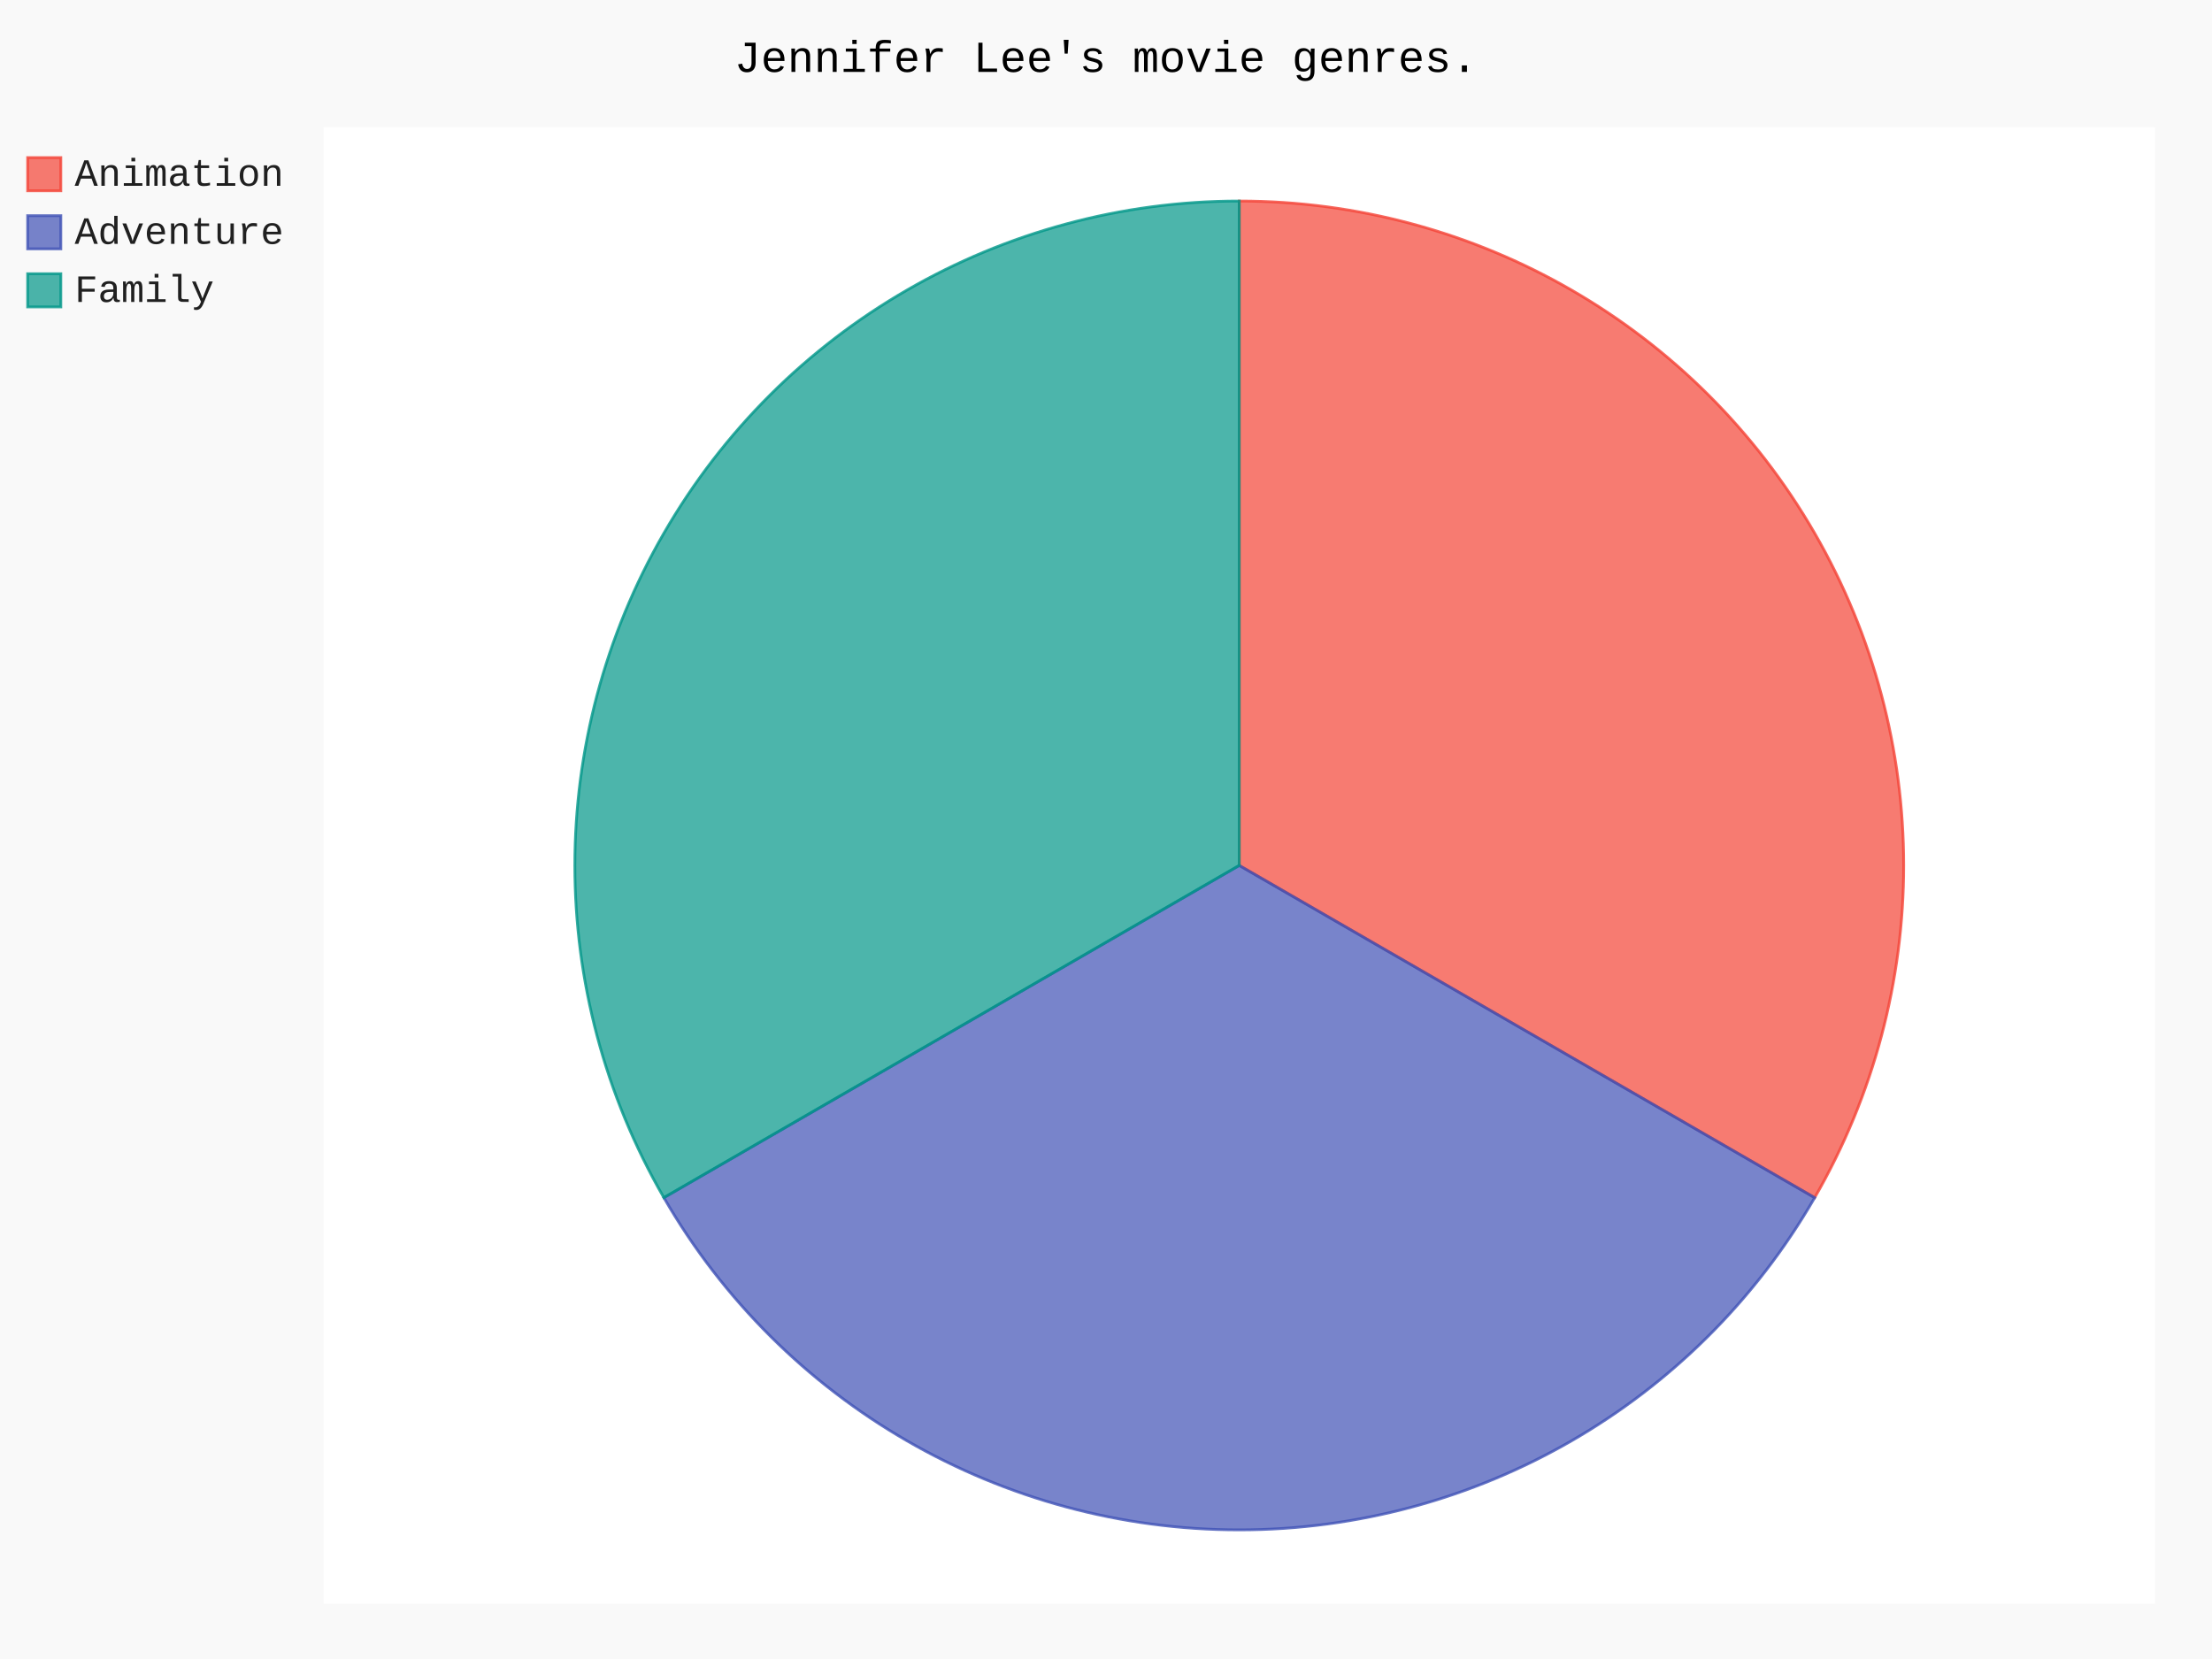
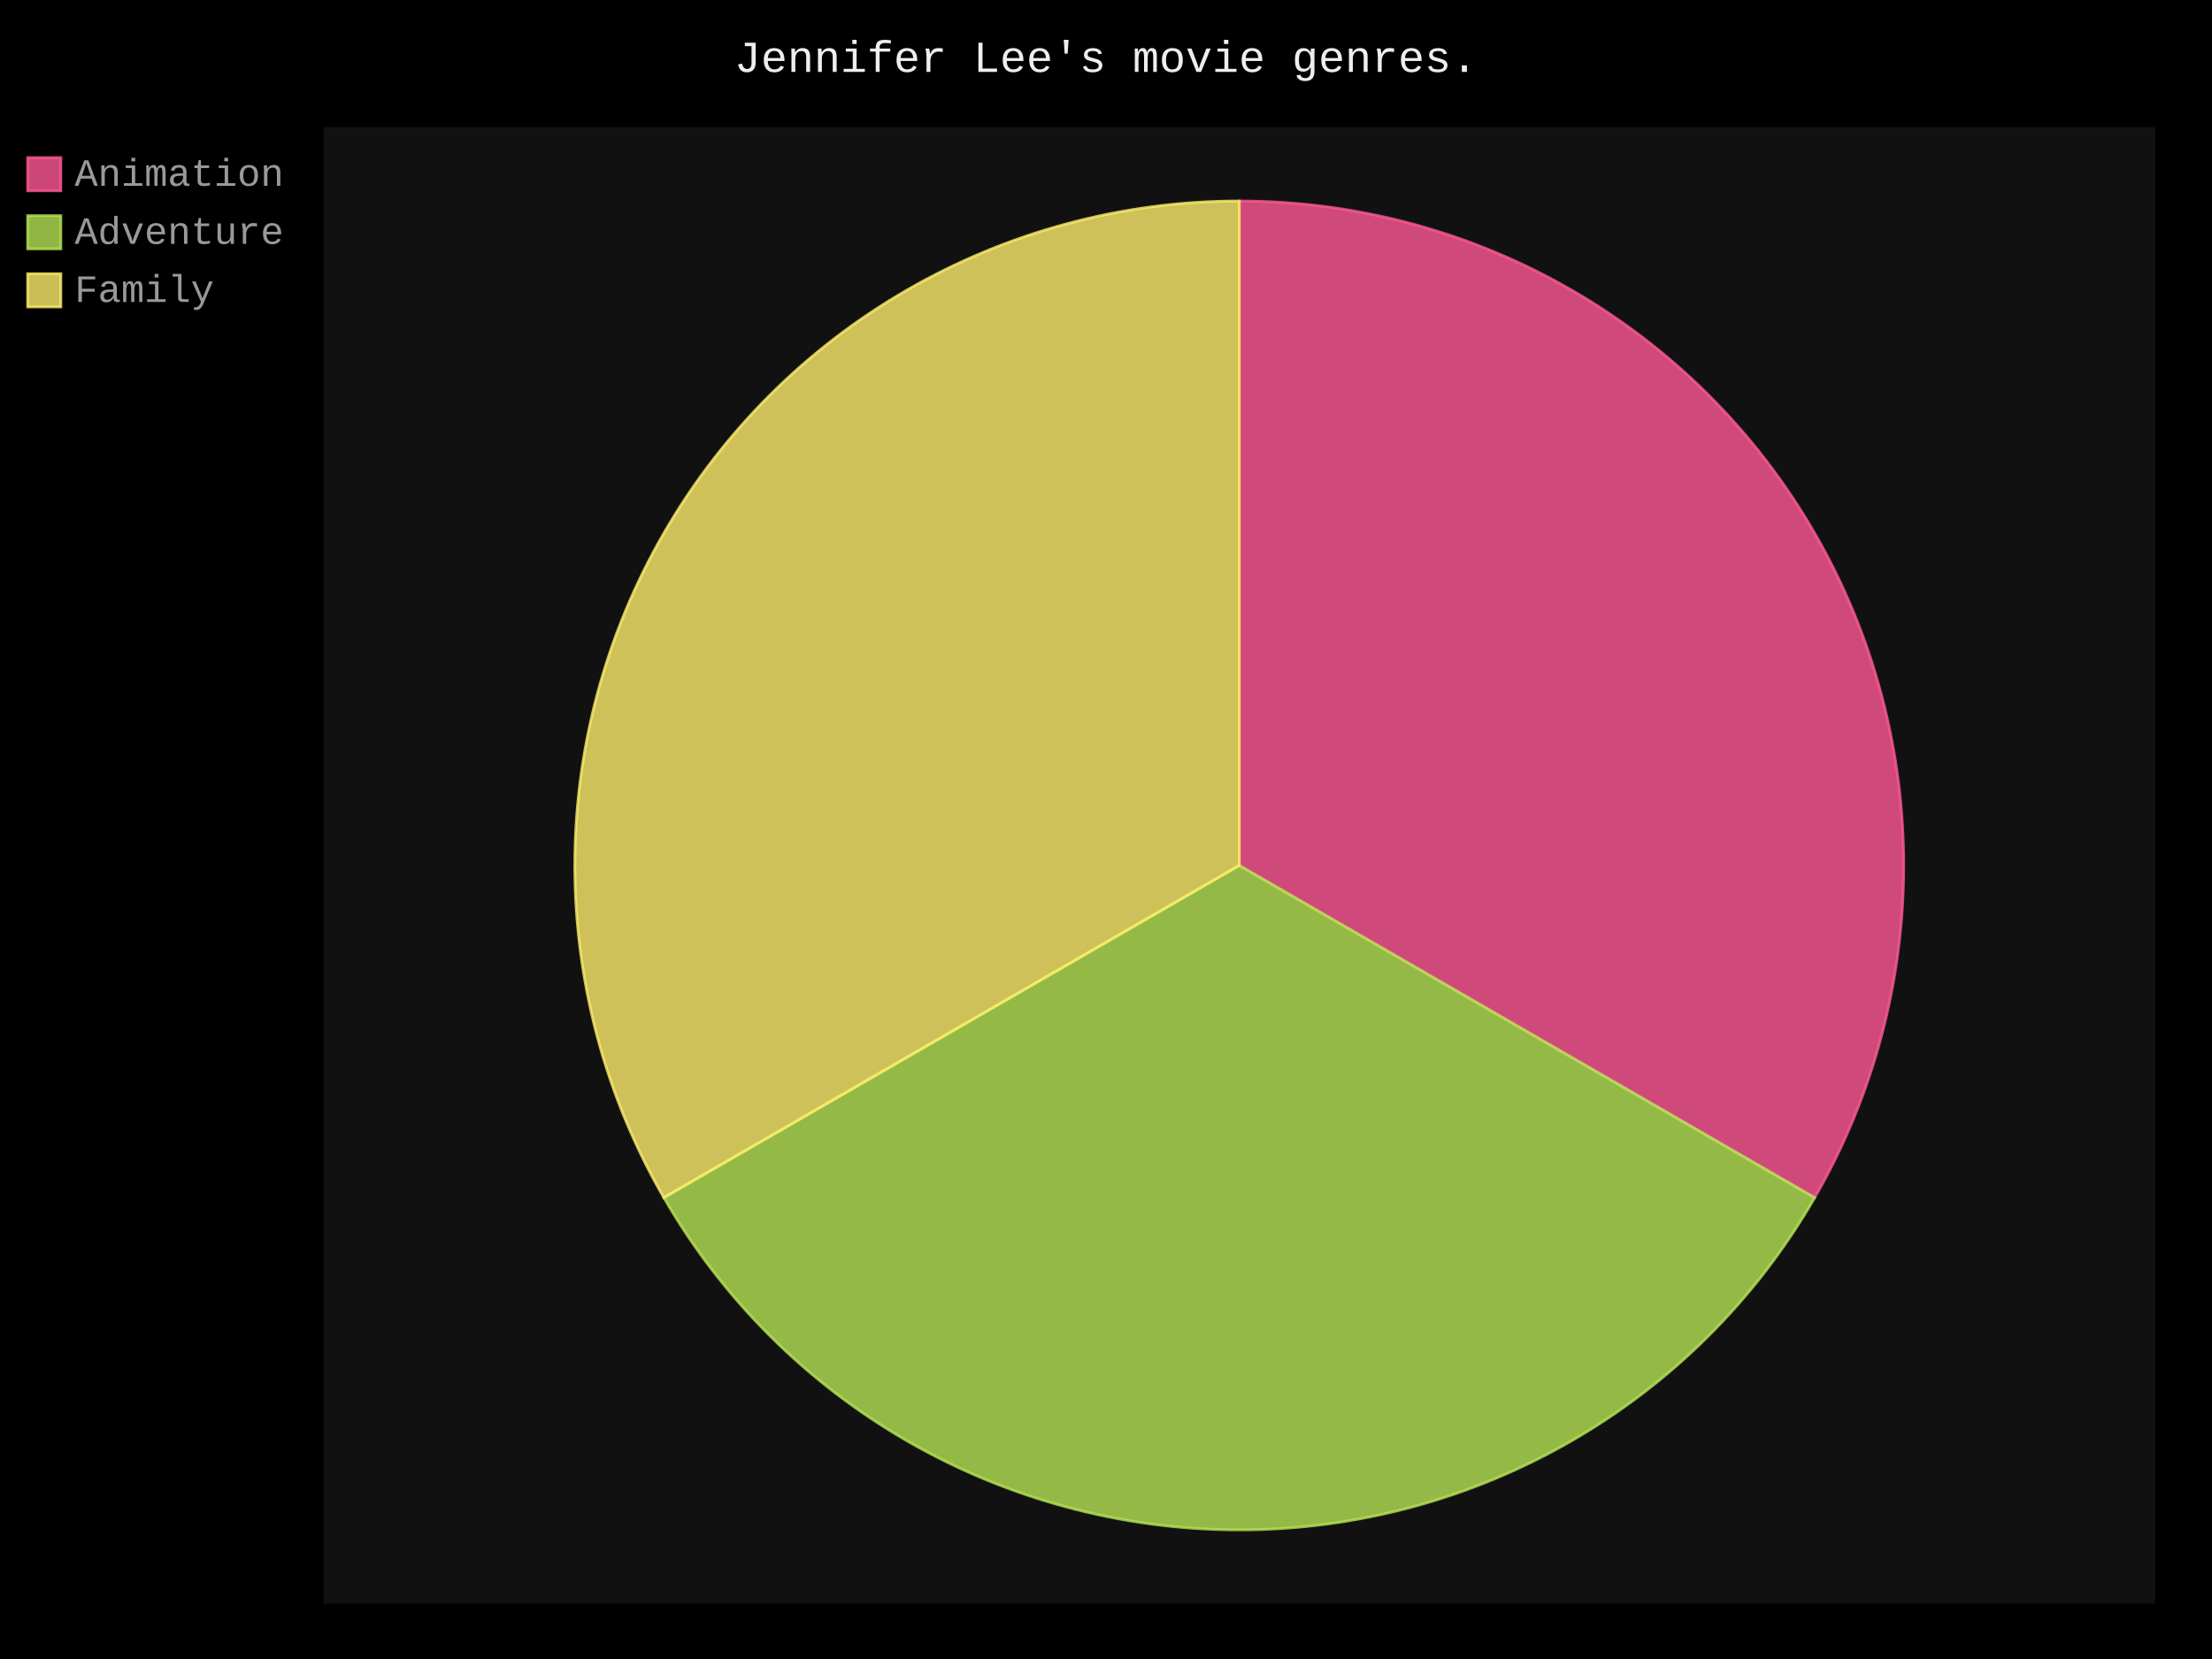
- <svg xmlns="http://www.w3.org/2000/svg" id="chart-fdfe47d0-1183-478e-ac67-2933bd5e03ec" class="pygal-chart" viewBox="0 0 800 600">
+ <svg xmlns="http://www.w3.org/2000/svg" id="chart-43589003-9077-4f77-8d69-53d5dabf3b7e" class="pygal-chart" viewBox="0 0 800 600">
  <defs>
-     <style type="text/css">#chart-fdfe47d0-1183-478e-ac67-2933bd5e03ec{-webkit-user-select:none;-webkit-font-smoothing:antialiased;font-family:Consolas,"Liberation Mono",Menlo,Courier,monospace}#chart-fdfe47d0-1183-478e-ac67-2933bd5e03ec .title{font-family:Consolas,"Liberation Mono",Menlo,Courier,monospace;font-size:16px}#chart-fdfe47d0-1183-478e-ac67-2933bd5e03ec .legends .legend text{font-family:Consolas,"Liberation Mono",Menlo,Courier,monospace;font-size:14px}#chart-fdfe47d0-1183-478e-ac67-2933bd5e03ec .axis text{font-family:Consolas,"Liberation Mono",Menlo,Courier,monospace;font-size:10px}#chart-fdfe47d0-1183-478e-ac67-2933bd5e03ec .axis text.major{font-family:Consolas,"Liberation Mono",Menlo,Courier,monospace;font-size:10px}#chart-fdfe47d0-1183-478e-ac67-2933bd5e03ec .text-overlay text.value{font-family:Consolas,"Liberation Mono",Menlo,Courier,monospace;font-size:16px}#chart-fdfe47d0-1183-478e-ac67-2933bd5e03ec .text-overlay text.label{font-family:Consolas,"Liberation Mono",Menlo,Courier,monospace;font-size:10px}#chart-fdfe47d0-1183-478e-ac67-2933bd5e03ec .tooltip{font-family:Consolas,"Liberation Mono",Menlo,Courier,monospace;font-size:14px}#chart-fdfe47d0-1183-478e-ac67-2933bd5e03ec text.no_data{font-family:Consolas,"Liberation Mono",Menlo,Courier,monospace;font-size:64px}
- #chart-fdfe47d0-1183-478e-ac67-2933bd5e03ec{background-color:rgba(249,249,249,1)}#chart-fdfe47d0-1183-478e-ac67-2933bd5e03ec path,#chart-fdfe47d0-1183-478e-ac67-2933bd5e03ec line,#chart-fdfe47d0-1183-478e-ac67-2933bd5e03ec rect,#chart-fdfe47d0-1183-478e-ac67-2933bd5e03ec circle{-webkit-transition:150ms;-moz-transition:150ms;transition:150ms}#chart-fdfe47d0-1183-478e-ac67-2933bd5e03ec .graph &gt; .background{fill:rgba(249,249,249,1)}#chart-fdfe47d0-1183-478e-ac67-2933bd5e03ec .plot &gt; .background{fill:rgba(255,255,255,1)}#chart-fdfe47d0-1183-478e-ac67-2933bd5e03ec .graph{fill:rgba(0,0,0,.87)}#chart-fdfe47d0-1183-478e-ac67-2933bd5e03ec text.no_data{fill:rgba(0,0,0,1)}#chart-fdfe47d0-1183-478e-ac67-2933bd5e03ec .title{fill:rgba(0,0,0,1)}#chart-fdfe47d0-1183-478e-ac67-2933bd5e03ec .legends .legend text{fill:rgba(0,0,0,.87)}#chart-fdfe47d0-1183-478e-ac67-2933bd5e03ec .legends .legend:hover text{fill:rgba(0,0,0,1)}#chart-fdfe47d0-1183-478e-ac67-2933bd5e03ec .axis .line{stroke:rgba(0,0,0,1)}#chart-fdfe47d0-1183-478e-ac67-2933bd5e03ec .axis .guide.line{stroke:rgba(0,0,0,.54)}#chart-fdfe47d0-1183-478e-ac67-2933bd5e03ec .axis .major.line{stroke:rgba(0,0,0,.87)}#chart-fdfe47d0-1183-478e-ac67-2933bd5e03ec .axis text.major{fill:rgba(0,0,0,1)}#chart-fdfe47d0-1183-478e-ac67-2933bd5e03ec .axis.y .guides:hover .guide.line,#chart-fdfe47d0-1183-478e-ac67-2933bd5e03ec .line-graph .axis.x .guides:hover .guide.line,#chart-fdfe47d0-1183-478e-ac67-2933bd5e03ec .stackedline-graph .axis.x .guides:hover .guide.line,#chart-fdfe47d0-1183-478e-ac67-2933bd5e03ec .xy-graph .axis.x .guides:hover .guide.line{stroke:rgba(0,0,0,1)}#chart-fdfe47d0-1183-478e-ac67-2933bd5e03ec .axis .guides:hover text{fill:rgba(0,0,0,1)}#chart-fdfe47d0-1183-478e-ac67-2933bd5e03ec .reactive{fill-opacity:.7;stroke-opacity:.8}#chart-fdfe47d0-1183-478e-ac67-2933bd5e03ec .ci{stroke:rgba(0,0,0,.87)}#chart-fdfe47d0-1183-478e-ac67-2933bd5e03ec .reactive.active,#chart-fdfe47d0-1183-478e-ac67-2933bd5e03ec .active .reactive{fill-opacity:.8;stroke-opacity:.9;stroke-width:4}#chart-fdfe47d0-1183-478e-ac67-2933bd5e03ec .ci .reactive.active{stroke-width:1.5}#chart-fdfe47d0-1183-478e-ac67-2933bd5e03ec .series text{fill:rgba(0,0,0,1)}#chart-fdfe47d0-1183-478e-ac67-2933bd5e03ec .tooltip rect{fill:rgba(255,255,255,1);stroke:rgba(0,0,0,1);-webkit-transition:opacity 150ms;-moz-transition:opacity 150ms;transition:opacity 150ms}#chart-fdfe47d0-1183-478e-ac67-2933bd5e03ec .tooltip .label{fill:rgba(0,0,0,.87)}#chart-fdfe47d0-1183-478e-ac67-2933bd5e03ec .tooltip .label{fill:rgba(0,0,0,.87)}#chart-fdfe47d0-1183-478e-ac67-2933bd5e03ec .tooltip .legend{font-size:.8em;fill:rgba(0,0,0,.54)}#chart-fdfe47d0-1183-478e-ac67-2933bd5e03ec .tooltip .x_label{font-size:.6em;fill:rgba(0,0,0,1)}#chart-fdfe47d0-1183-478e-ac67-2933bd5e03ec .tooltip .xlink{font-size:.5em;text-decoration:underline}#chart-fdfe47d0-1183-478e-ac67-2933bd5e03ec .tooltip .value{font-size:1.5em}#chart-fdfe47d0-1183-478e-ac67-2933bd5e03ec .bound{font-size:.5em}#chart-fdfe47d0-1183-478e-ac67-2933bd5e03ec .max-value{font-size:.75em;fill:rgba(0,0,0,.54)}#chart-fdfe47d0-1183-478e-ac67-2933bd5e03ec .map-element{fill:rgba(255,255,255,1);stroke:rgba(0,0,0,.54) !important}#chart-fdfe47d0-1183-478e-ac67-2933bd5e03ec .map-element .reactive{fill-opacity:inherit;stroke-opacity:inherit}#chart-fdfe47d0-1183-478e-ac67-2933bd5e03ec .color-0,#chart-fdfe47d0-1183-478e-ac67-2933bd5e03ec .color-0 a:visited{stroke:#F44336;fill:#F44336}#chart-fdfe47d0-1183-478e-ac67-2933bd5e03ec .color-1,#chart-fdfe47d0-1183-478e-ac67-2933bd5e03ec .color-1 a:visited{stroke:#3F51B5;fill:#3F51B5}#chart-fdfe47d0-1183-478e-ac67-2933bd5e03ec .color-2,#chart-fdfe47d0-1183-478e-ac67-2933bd5e03ec .color-2 a:visited{stroke:#009688;fill:#009688}#chart-fdfe47d0-1183-478e-ac67-2933bd5e03ec .text-overlay .color-0 text{fill:black}#chart-fdfe47d0-1183-478e-ac67-2933bd5e03ec .text-overlay .color-1 text{fill:black}#chart-fdfe47d0-1183-478e-ac67-2933bd5e03ec .text-overlay .color-2 text{fill:black}
- #chart-fdfe47d0-1183-478e-ac67-2933bd5e03ec text.no_data{text-anchor:middle}#chart-fdfe47d0-1183-478e-ac67-2933bd5e03ec .guide.line{fill:none}#chart-fdfe47d0-1183-478e-ac67-2933bd5e03ec .centered{text-anchor:middle}#chart-fdfe47d0-1183-478e-ac67-2933bd5e03ec .title{text-anchor:middle}#chart-fdfe47d0-1183-478e-ac67-2933bd5e03ec .legends .legend text{fill-opacity:1}#chart-fdfe47d0-1183-478e-ac67-2933bd5e03ec .axis.x text{text-anchor:middle}#chart-fdfe47d0-1183-478e-ac67-2933bd5e03ec .axis.x:not(.web) text[transform]{text-anchor:start}#chart-fdfe47d0-1183-478e-ac67-2933bd5e03ec .axis.x:not(.web) text[transform].backwards{text-anchor:end}#chart-fdfe47d0-1183-478e-ac67-2933bd5e03ec .axis.y text{text-anchor:end}#chart-fdfe47d0-1183-478e-ac67-2933bd5e03ec .axis.y text[transform].backwards{text-anchor:start}#chart-fdfe47d0-1183-478e-ac67-2933bd5e03ec .axis.y2 text{text-anchor:start}#chart-fdfe47d0-1183-478e-ac67-2933bd5e03ec .axis.y2 text[transform].backwards{text-anchor:end}#chart-fdfe47d0-1183-478e-ac67-2933bd5e03ec .axis .guide.line{stroke-dasharray:4,4}#chart-fdfe47d0-1183-478e-ac67-2933bd5e03ec .axis .major.guide.line{stroke-dasharray:6,6}#chart-fdfe47d0-1183-478e-ac67-2933bd5e03ec .horizontal .axis.y .guide.line,#chart-fdfe47d0-1183-478e-ac67-2933bd5e03ec .horizontal .axis.y2 .guide.line,#chart-fdfe47d0-1183-478e-ac67-2933bd5e03ec .vertical .axis.x .guide.line{opacity:0}#chart-fdfe47d0-1183-478e-ac67-2933bd5e03ec .horizontal .axis.always_show .guide.line,#chart-fdfe47d0-1183-478e-ac67-2933bd5e03ec .vertical .axis.always_show .guide.line{opacity:1 !important}#chart-fdfe47d0-1183-478e-ac67-2933bd5e03ec .axis.y .guides:hover .guide.line,#chart-fdfe47d0-1183-478e-ac67-2933bd5e03ec .axis.y2 .guides:hover .guide.line,#chart-fdfe47d0-1183-478e-ac67-2933bd5e03ec .axis.x .guides:hover .guide.line{opacity:1}#chart-fdfe47d0-1183-478e-ac67-2933bd5e03ec .axis .guides:hover text{opacity:1}#chart-fdfe47d0-1183-478e-ac67-2933bd5e03ec .nofill{fill:none}#chart-fdfe47d0-1183-478e-ac67-2933bd5e03ec .subtle-fill{fill-opacity:.2}#chart-fdfe47d0-1183-478e-ac67-2933bd5e03ec .dot{stroke-width:1px;fill-opacity:1}#chart-fdfe47d0-1183-478e-ac67-2933bd5e03ec .dot.active{stroke-width:5px}#chart-fdfe47d0-1183-478e-ac67-2933bd5e03ec .dot.negative{fill:transparent}#chart-fdfe47d0-1183-478e-ac67-2933bd5e03ec text,#chart-fdfe47d0-1183-478e-ac67-2933bd5e03ec tspan{stroke:none !important}#chart-fdfe47d0-1183-478e-ac67-2933bd5e03ec .series text.active{opacity:1}#chart-fdfe47d0-1183-478e-ac67-2933bd5e03ec .tooltip rect{fill-opacity:.95;stroke-width:.5}#chart-fdfe47d0-1183-478e-ac67-2933bd5e03ec .tooltip text{fill-opacity:1}#chart-fdfe47d0-1183-478e-ac67-2933bd5e03ec .showable{visibility:hidden}#chart-fdfe47d0-1183-478e-ac67-2933bd5e03ec .showable.shown{visibility:visible}#chart-fdfe47d0-1183-478e-ac67-2933bd5e03ec .gauge-background{fill:rgba(229,229,229,1);stroke:none}#chart-fdfe47d0-1183-478e-ac67-2933bd5e03ec .bg-lines{stroke:rgba(249,249,249,1);stroke-width:2px}</style>
+     <style type="text/css">#chart-43589003-9077-4f77-8d69-53d5dabf3b7e{-webkit-user-select:none;-webkit-font-smoothing:antialiased;font-family:Consolas,"Liberation Mono",Menlo,Courier,monospace}#chart-43589003-9077-4f77-8d69-53d5dabf3b7e .title{font-family:Consolas,"Liberation Mono",Menlo,Courier,monospace;font-size:16px}#chart-43589003-9077-4f77-8d69-53d5dabf3b7e .legends .legend text{font-family:Consolas,"Liberation Mono",Menlo,Courier,monospace;font-size:14px}#chart-43589003-9077-4f77-8d69-53d5dabf3b7e .axis text{font-family:Consolas,"Liberation Mono",Menlo,Courier,monospace;font-size:10px}#chart-43589003-9077-4f77-8d69-53d5dabf3b7e .axis text.major{font-family:Consolas,"Liberation Mono",Menlo,Courier,monospace;font-size:10px}#chart-43589003-9077-4f77-8d69-53d5dabf3b7e .text-overlay text.value{font-family:Consolas,"Liberation Mono",Menlo,Courier,monospace;font-size:16px}#chart-43589003-9077-4f77-8d69-53d5dabf3b7e .text-overlay text.label{font-family:Consolas,"Liberation Mono",Menlo,Courier,monospace;font-size:10px}#chart-43589003-9077-4f77-8d69-53d5dabf3b7e .tooltip{font-family:Consolas,"Liberation Mono",Menlo,Courier,monospace;font-size:14px}#chart-43589003-9077-4f77-8d69-53d5dabf3b7e text.no_data{font-family:Consolas,"Liberation Mono",Menlo,Courier,monospace;font-size:64px}
+ #chart-43589003-9077-4f77-8d69-53d5dabf3b7e{background-color:black}#chart-43589003-9077-4f77-8d69-53d5dabf3b7e path,#chart-43589003-9077-4f77-8d69-53d5dabf3b7e line,#chart-43589003-9077-4f77-8d69-53d5dabf3b7e rect,#chart-43589003-9077-4f77-8d69-53d5dabf3b7e circle{-webkit-transition:250ms;-moz-transition:250ms;transition:250ms}#chart-43589003-9077-4f77-8d69-53d5dabf3b7e .graph &gt; .background{fill:black}#chart-43589003-9077-4f77-8d69-53d5dabf3b7e .plot &gt; .background{fill:#111}#chart-43589003-9077-4f77-8d69-53d5dabf3b7e .graph{fill:#999}#chart-43589003-9077-4f77-8d69-53d5dabf3b7e text.no_data{fill:#eee}#chart-43589003-9077-4f77-8d69-53d5dabf3b7e .title{fill:#eee}#chart-43589003-9077-4f77-8d69-53d5dabf3b7e .legends .legend text{fill:#999}#chart-43589003-9077-4f77-8d69-53d5dabf3b7e .legends .legend:hover text{fill:#eee}#chart-43589003-9077-4f77-8d69-53d5dabf3b7e .axis .line{stroke:#eee}#chart-43589003-9077-4f77-8d69-53d5dabf3b7e .axis .guide.line{stroke:#555}#chart-43589003-9077-4f77-8d69-53d5dabf3b7e .axis .major.line{stroke:#999}#chart-43589003-9077-4f77-8d69-53d5dabf3b7e .axis text.major{fill:#eee}#chart-43589003-9077-4f77-8d69-53d5dabf3b7e .axis.y .guides:hover .guide.line,#chart-43589003-9077-4f77-8d69-53d5dabf3b7e .line-graph .axis.x .guides:hover .guide.line,#chart-43589003-9077-4f77-8d69-53d5dabf3b7e .stackedline-graph .axis.x .guides:hover .guide.line,#chart-43589003-9077-4f77-8d69-53d5dabf3b7e .xy-graph .axis.x .guides:hover .guide.line{stroke:#eee}#chart-43589003-9077-4f77-8d69-53d5dabf3b7e .axis .guides:hover text{fill:#eee}#chart-43589003-9077-4f77-8d69-53d5dabf3b7e .reactive{fill-opacity:.8;stroke-opacity:.8}#chart-43589003-9077-4f77-8d69-53d5dabf3b7e .ci{stroke:#999}#chart-43589003-9077-4f77-8d69-53d5dabf3b7e .reactive.active,#chart-43589003-9077-4f77-8d69-53d5dabf3b7e .active .reactive{fill-opacity:.4;stroke-opacity:.9;stroke-width:4}#chart-43589003-9077-4f77-8d69-53d5dabf3b7e .ci .reactive.active{stroke-width:1.5}#chart-43589003-9077-4f77-8d69-53d5dabf3b7e .series text{fill:#eee}#chart-43589003-9077-4f77-8d69-53d5dabf3b7e .tooltip rect{fill:#111;stroke:#eee;-webkit-transition:opacity 250ms;-moz-transition:opacity 250ms;transition:opacity 250ms}#chart-43589003-9077-4f77-8d69-53d5dabf3b7e .tooltip .label{fill:#999}#chart-43589003-9077-4f77-8d69-53d5dabf3b7e .tooltip .label{fill:#999}#chart-43589003-9077-4f77-8d69-53d5dabf3b7e .tooltip .legend{font-size:.8em;fill:#555}#chart-43589003-9077-4f77-8d69-53d5dabf3b7e .tooltip .x_label{font-size:.6em;fill:#eee}#chart-43589003-9077-4f77-8d69-53d5dabf3b7e .tooltip .xlink{font-size:.5em;text-decoration:underline}#chart-43589003-9077-4f77-8d69-53d5dabf3b7e .tooltip .value{font-size:1.5em}#chart-43589003-9077-4f77-8d69-53d5dabf3b7e .bound{font-size:.5em}#chart-43589003-9077-4f77-8d69-53d5dabf3b7e .max-value{font-size:.75em;fill:#555}#chart-43589003-9077-4f77-8d69-53d5dabf3b7e .map-element{fill:#111;stroke:#555 !important}#chart-43589003-9077-4f77-8d69-53d5dabf3b7e .map-element .reactive{fill-opacity:inherit;stroke-opacity:inherit}#chart-43589003-9077-4f77-8d69-53d5dabf3b7e .color-0,#chart-43589003-9077-4f77-8d69-53d5dabf3b7e .color-0 a:visited{stroke:#ff5995;fill:#ff5995}#chart-43589003-9077-4f77-8d69-53d5dabf3b7e .color-1,#chart-43589003-9077-4f77-8d69-53d5dabf3b7e .color-1 a:visited{stroke:#b6e354;fill:#b6e354}#chart-43589003-9077-4f77-8d69-53d5dabf3b7e .color-2,#chart-43589003-9077-4f77-8d69-53d5dabf3b7e .color-2 a:visited{stroke:#feed6c;fill:#feed6c}#chart-43589003-9077-4f77-8d69-53d5dabf3b7e .text-overlay .color-0 text{fill:black}#chart-43589003-9077-4f77-8d69-53d5dabf3b7e .text-overlay .color-1 text{fill:black}#chart-43589003-9077-4f77-8d69-53d5dabf3b7e .text-overlay .color-2 text{fill:black}
+ #chart-43589003-9077-4f77-8d69-53d5dabf3b7e text.no_data{text-anchor:middle}#chart-43589003-9077-4f77-8d69-53d5dabf3b7e .guide.line{fill:none}#chart-43589003-9077-4f77-8d69-53d5dabf3b7e .centered{text-anchor:middle}#chart-43589003-9077-4f77-8d69-53d5dabf3b7e .title{text-anchor:middle}#chart-43589003-9077-4f77-8d69-53d5dabf3b7e .legends .legend text{fill-opacity:1}#chart-43589003-9077-4f77-8d69-53d5dabf3b7e .axis.x text{text-anchor:middle}#chart-43589003-9077-4f77-8d69-53d5dabf3b7e .axis.x:not(.web) text[transform]{text-anchor:start}#chart-43589003-9077-4f77-8d69-53d5dabf3b7e .axis.x:not(.web) text[transform].backwards{text-anchor:end}#chart-43589003-9077-4f77-8d69-53d5dabf3b7e .axis.y text{text-anchor:end}#chart-43589003-9077-4f77-8d69-53d5dabf3b7e .axis.y text[transform].backwards{text-anchor:start}#chart-43589003-9077-4f77-8d69-53d5dabf3b7e .axis.y2 text{text-anchor:start}#chart-43589003-9077-4f77-8d69-53d5dabf3b7e .axis.y2 text[transform].backwards{text-anchor:end}#chart-43589003-9077-4f77-8d69-53d5dabf3b7e .axis .guide.line{stroke-dasharray:4,4}#chart-43589003-9077-4f77-8d69-53d5dabf3b7e .axis .major.guide.line{stroke-dasharray:6,6}#chart-43589003-9077-4f77-8d69-53d5dabf3b7e .horizontal .axis.y .guide.line,#chart-43589003-9077-4f77-8d69-53d5dabf3b7e .horizontal .axis.y2 .guide.line,#chart-43589003-9077-4f77-8d69-53d5dabf3b7e .vertical .axis.x .guide.line{opacity:0}#chart-43589003-9077-4f77-8d69-53d5dabf3b7e .horizontal .axis.always_show .guide.line,#chart-43589003-9077-4f77-8d69-53d5dabf3b7e .vertical .axis.always_show .guide.line{opacity:1 !important}#chart-43589003-9077-4f77-8d69-53d5dabf3b7e .axis.y .guides:hover .guide.line,#chart-43589003-9077-4f77-8d69-53d5dabf3b7e .axis.y2 .guides:hover .guide.line,#chart-43589003-9077-4f77-8d69-53d5dabf3b7e .axis.x .guides:hover .guide.line{opacity:1}#chart-43589003-9077-4f77-8d69-53d5dabf3b7e .axis .guides:hover text{opacity:1}#chart-43589003-9077-4f77-8d69-53d5dabf3b7e .nofill{fill:none}#chart-43589003-9077-4f77-8d69-53d5dabf3b7e .subtle-fill{fill-opacity:.2}#chart-43589003-9077-4f77-8d69-53d5dabf3b7e .dot{stroke-width:1px;fill-opacity:1}#chart-43589003-9077-4f77-8d69-53d5dabf3b7e .dot.active{stroke-width:5px}#chart-43589003-9077-4f77-8d69-53d5dabf3b7e .dot.negative{fill:transparent}#chart-43589003-9077-4f77-8d69-53d5dabf3b7e text,#chart-43589003-9077-4f77-8d69-53d5dabf3b7e tspan{stroke:none !important}#chart-43589003-9077-4f77-8d69-53d5dabf3b7e .series text.active{opacity:1}#chart-43589003-9077-4f77-8d69-53d5dabf3b7e .tooltip rect{fill-opacity:.95;stroke-width:.5}#chart-43589003-9077-4f77-8d69-53d5dabf3b7e .tooltip text{fill-opacity:1}#chart-43589003-9077-4f77-8d69-53d5dabf3b7e .showable{visibility:hidden}#chart-43589003-9077-4f77-8d69-53d5dabf3b7e .showable.shown{visibility:visible}#chart-43589003-9077-4f77-8d69-53d5dabf3b7e .gauge-background{fill:rgba(229,229,229,1);stroke:none}#chart-43589003-9077-4f77-8d69-53d5dabf3b7e .bg-lines{stroke:black;stroke-width:2px}</style>
  </defs>
  <g class="graph pie-graph vertical">
    <rect class="background" height="600" width="800" x="0" y="0" />
    <g class="plot" transform="translate(117, 46)">
      <rect class="background" height="534" width="662.4" x="0" y="0" />
      <g class="series serie-0 color-0">
        <g class="slices">
          <g class="slice">
            <path class="slice reactive tooltip-trigger" d="M331.2 26.7 A240.3 240.3 0 0 1 539.306 387.15 L331.2 267 A0 0 0 0 0 331.2 267 z" />
          </g>
        </g>
      </g>
      <g class="series serie-1 color-1">
        <g class="slices">
          <g class="slice">
            <path class="slice reactive tooltip-trigger" d="M539.306 387.15 A240.3 240.3 0 0 1 123.094 387.15 L331.2 267 A0 0 0 0 0 331.2 267 z" />
          </g>
        </g>
      </g>
      <g class="series serie-2 color-2">
        <g class="slices">
          <g class="slice">
            <path class="slice reactive tooltip-trigger" d="M123.094 387.15 A240.3 240.3 0 0 1 331.2 26.7 L331.2 267 A0 0 0 0 0 331.2 267 z" />
          </g>
        </g>
      </g>
    </g>
    <g class="titles">
      <text class="title plot_title" x="400.0" y="26">Jennifer Lee's movie genres.</text>
    </g>
    <g class="plot overlay" transform="translate(117, 46)">
      <g class="series serie-0 color-0" />
      <g class="series serie-1 color-1" />
      <g class="series serie-2 color-2" />
    </g>
    <g class="plot text-overlay" transform="translate(117, 46)">
      <g class="series serie-0 color-0" />
      <g class="series serie-1 color-1" />
      <g class="series serie-2 color-2" />
    </g>
    <g class="plot tooltip-overlay" transform="translate(117, 46)">
      <g class="tooltip" style="opacity: 0" transform="translate(0 0)">
        <rect class="tooltip-box" height="0" rx="0" ry="0" width="0" />
        <g class="text" />
      </g>
    </g>
    <g class="legends" transform="translate(10, 56)">
      <g class="legend reactive activate-serie" id="activate-serie-0">
        <rect class="color-0 reactive" height="12" width="12" x="0.0" y="1.0" />
        <text x="17.0" y="11.2">Animation</text>
      </g>
      <g class="legend reactive activate-serie" id="activate-serie-1">
        <rect class="color-1 reactive" height="12" width="12" x="0.0" y="22.0" />
        <text x="17.0" y="32.2">Adventure</text>
      </g>
      <g class="legend reactive activate-serie" id="activate-serie-2">
        <rect class="color-2 reactive" height="12" width="12" x="0.0" y="43.0" />
        <text x="17.0" y="53.2">Family</text>
      </g>
    </g>
    <g class="legends" transform="translate(790, 56)" />
  </g>
</svg>
